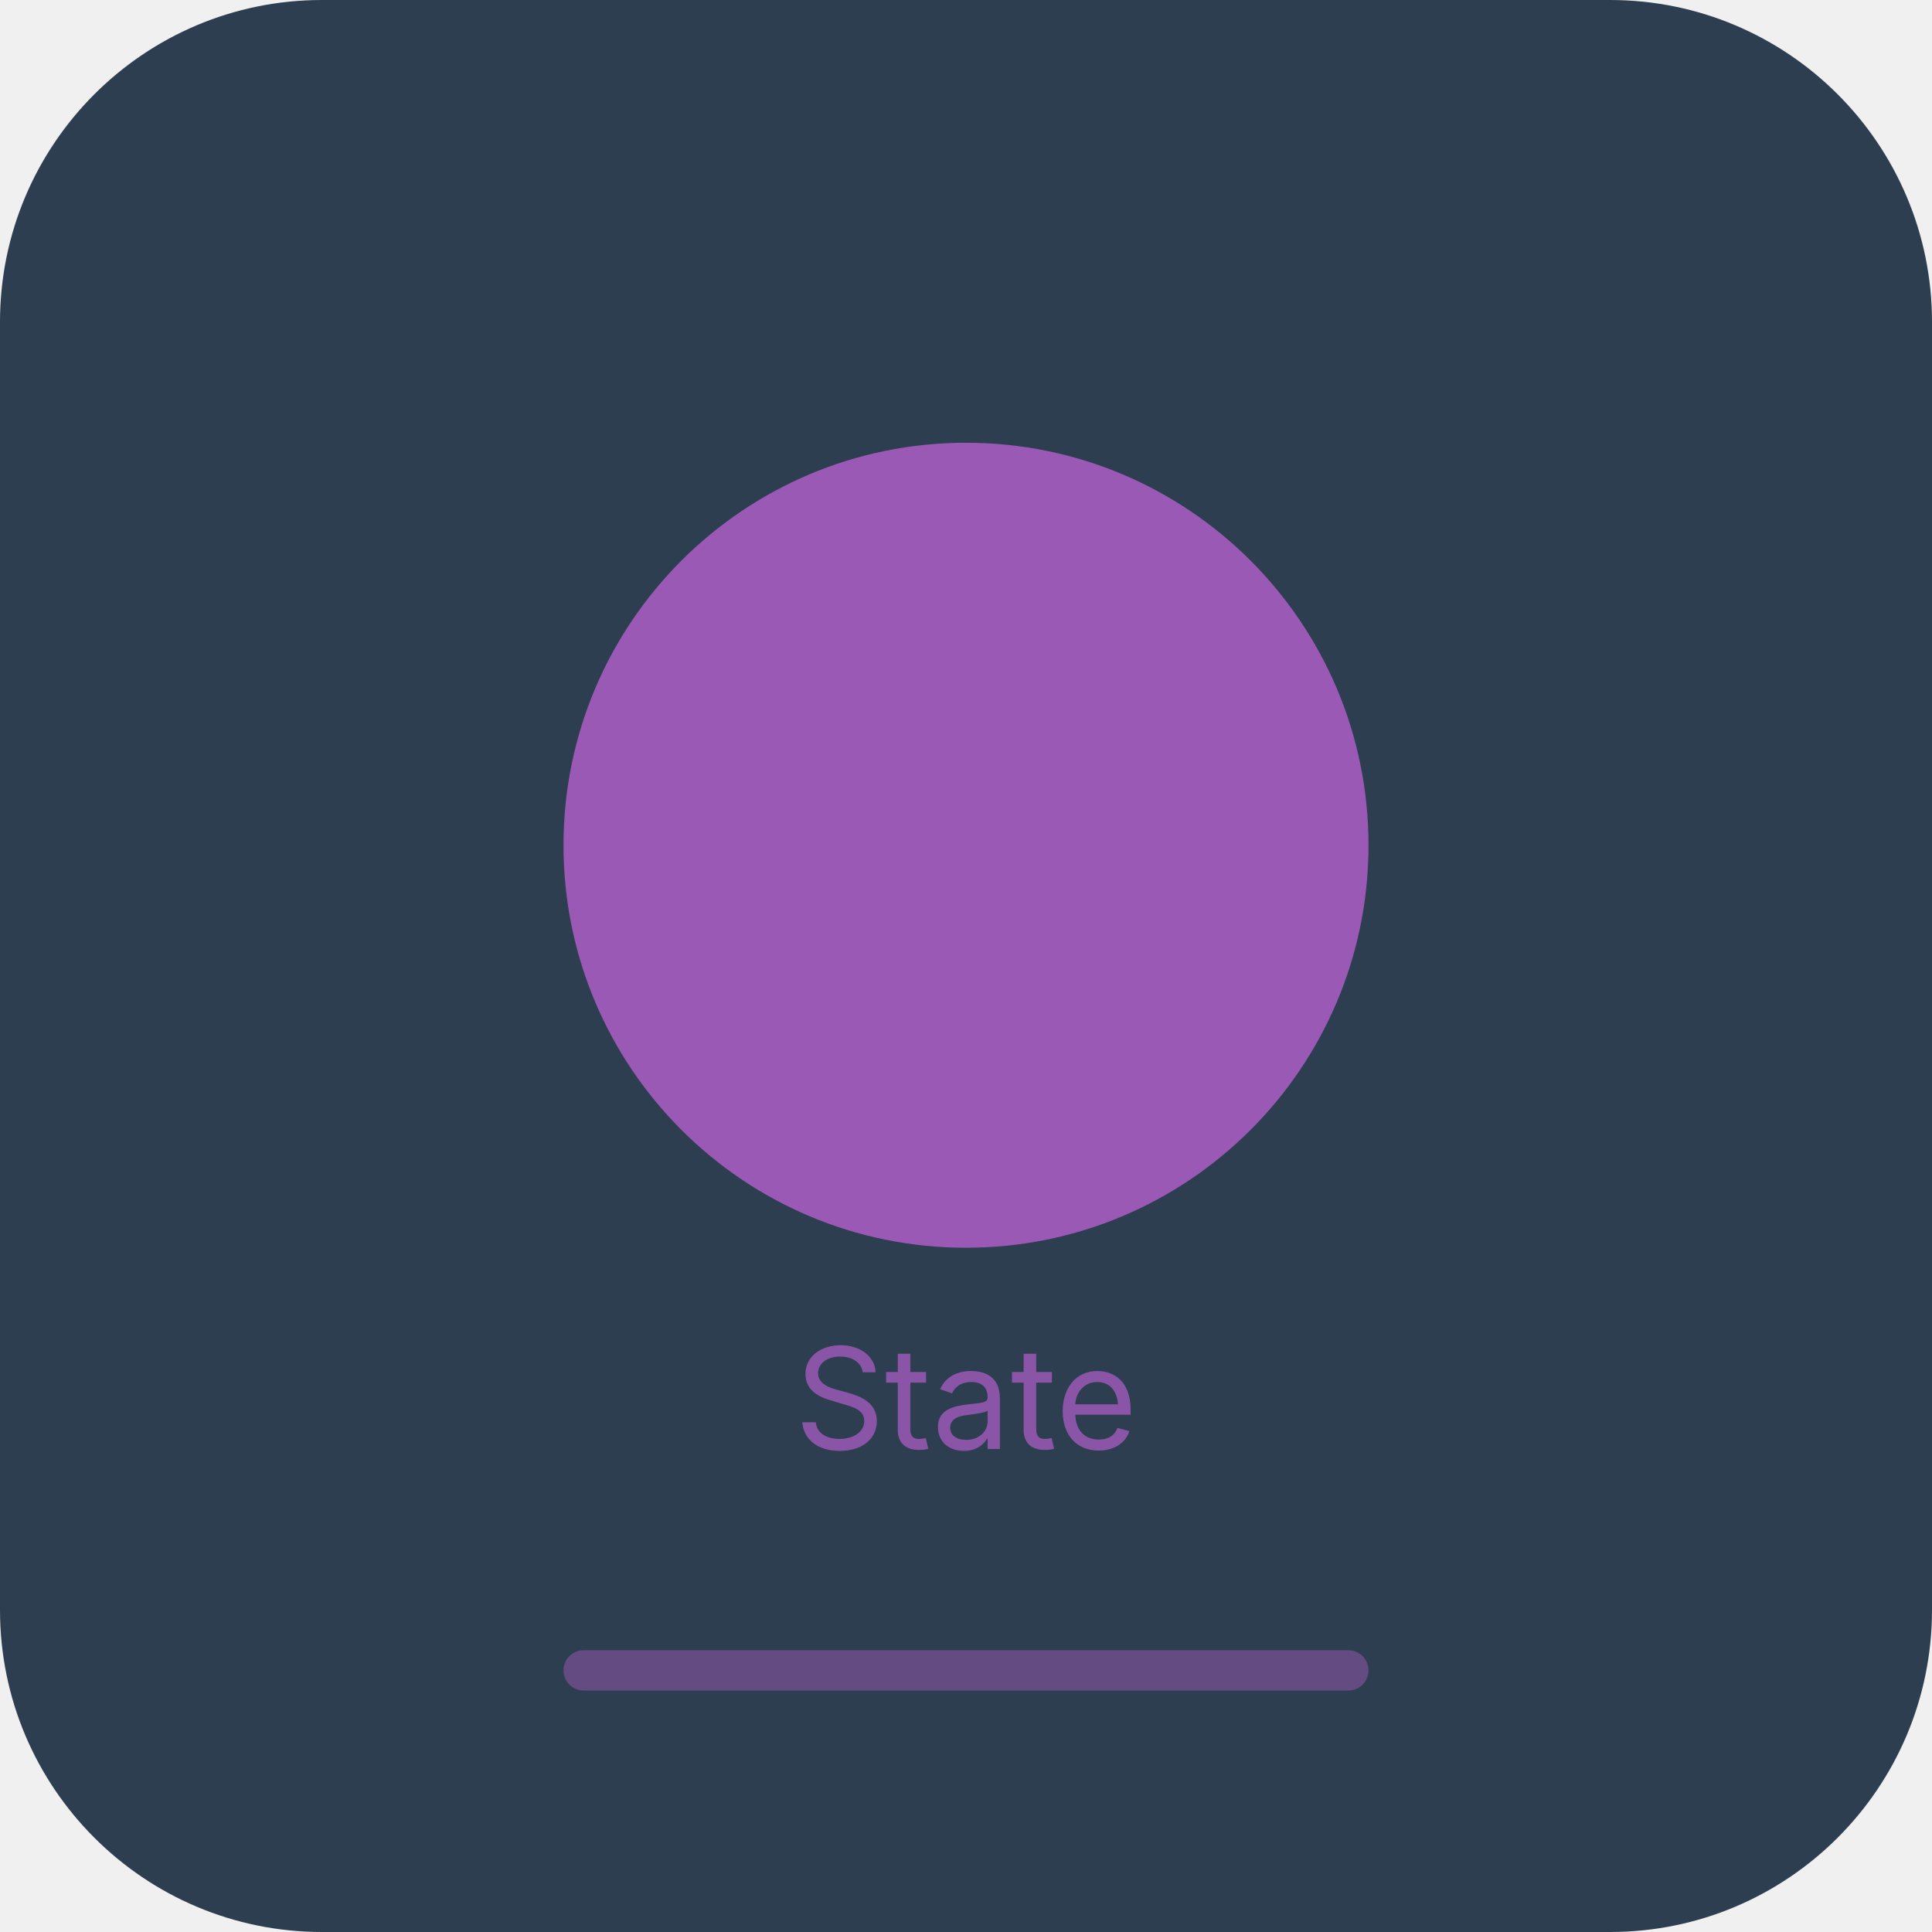
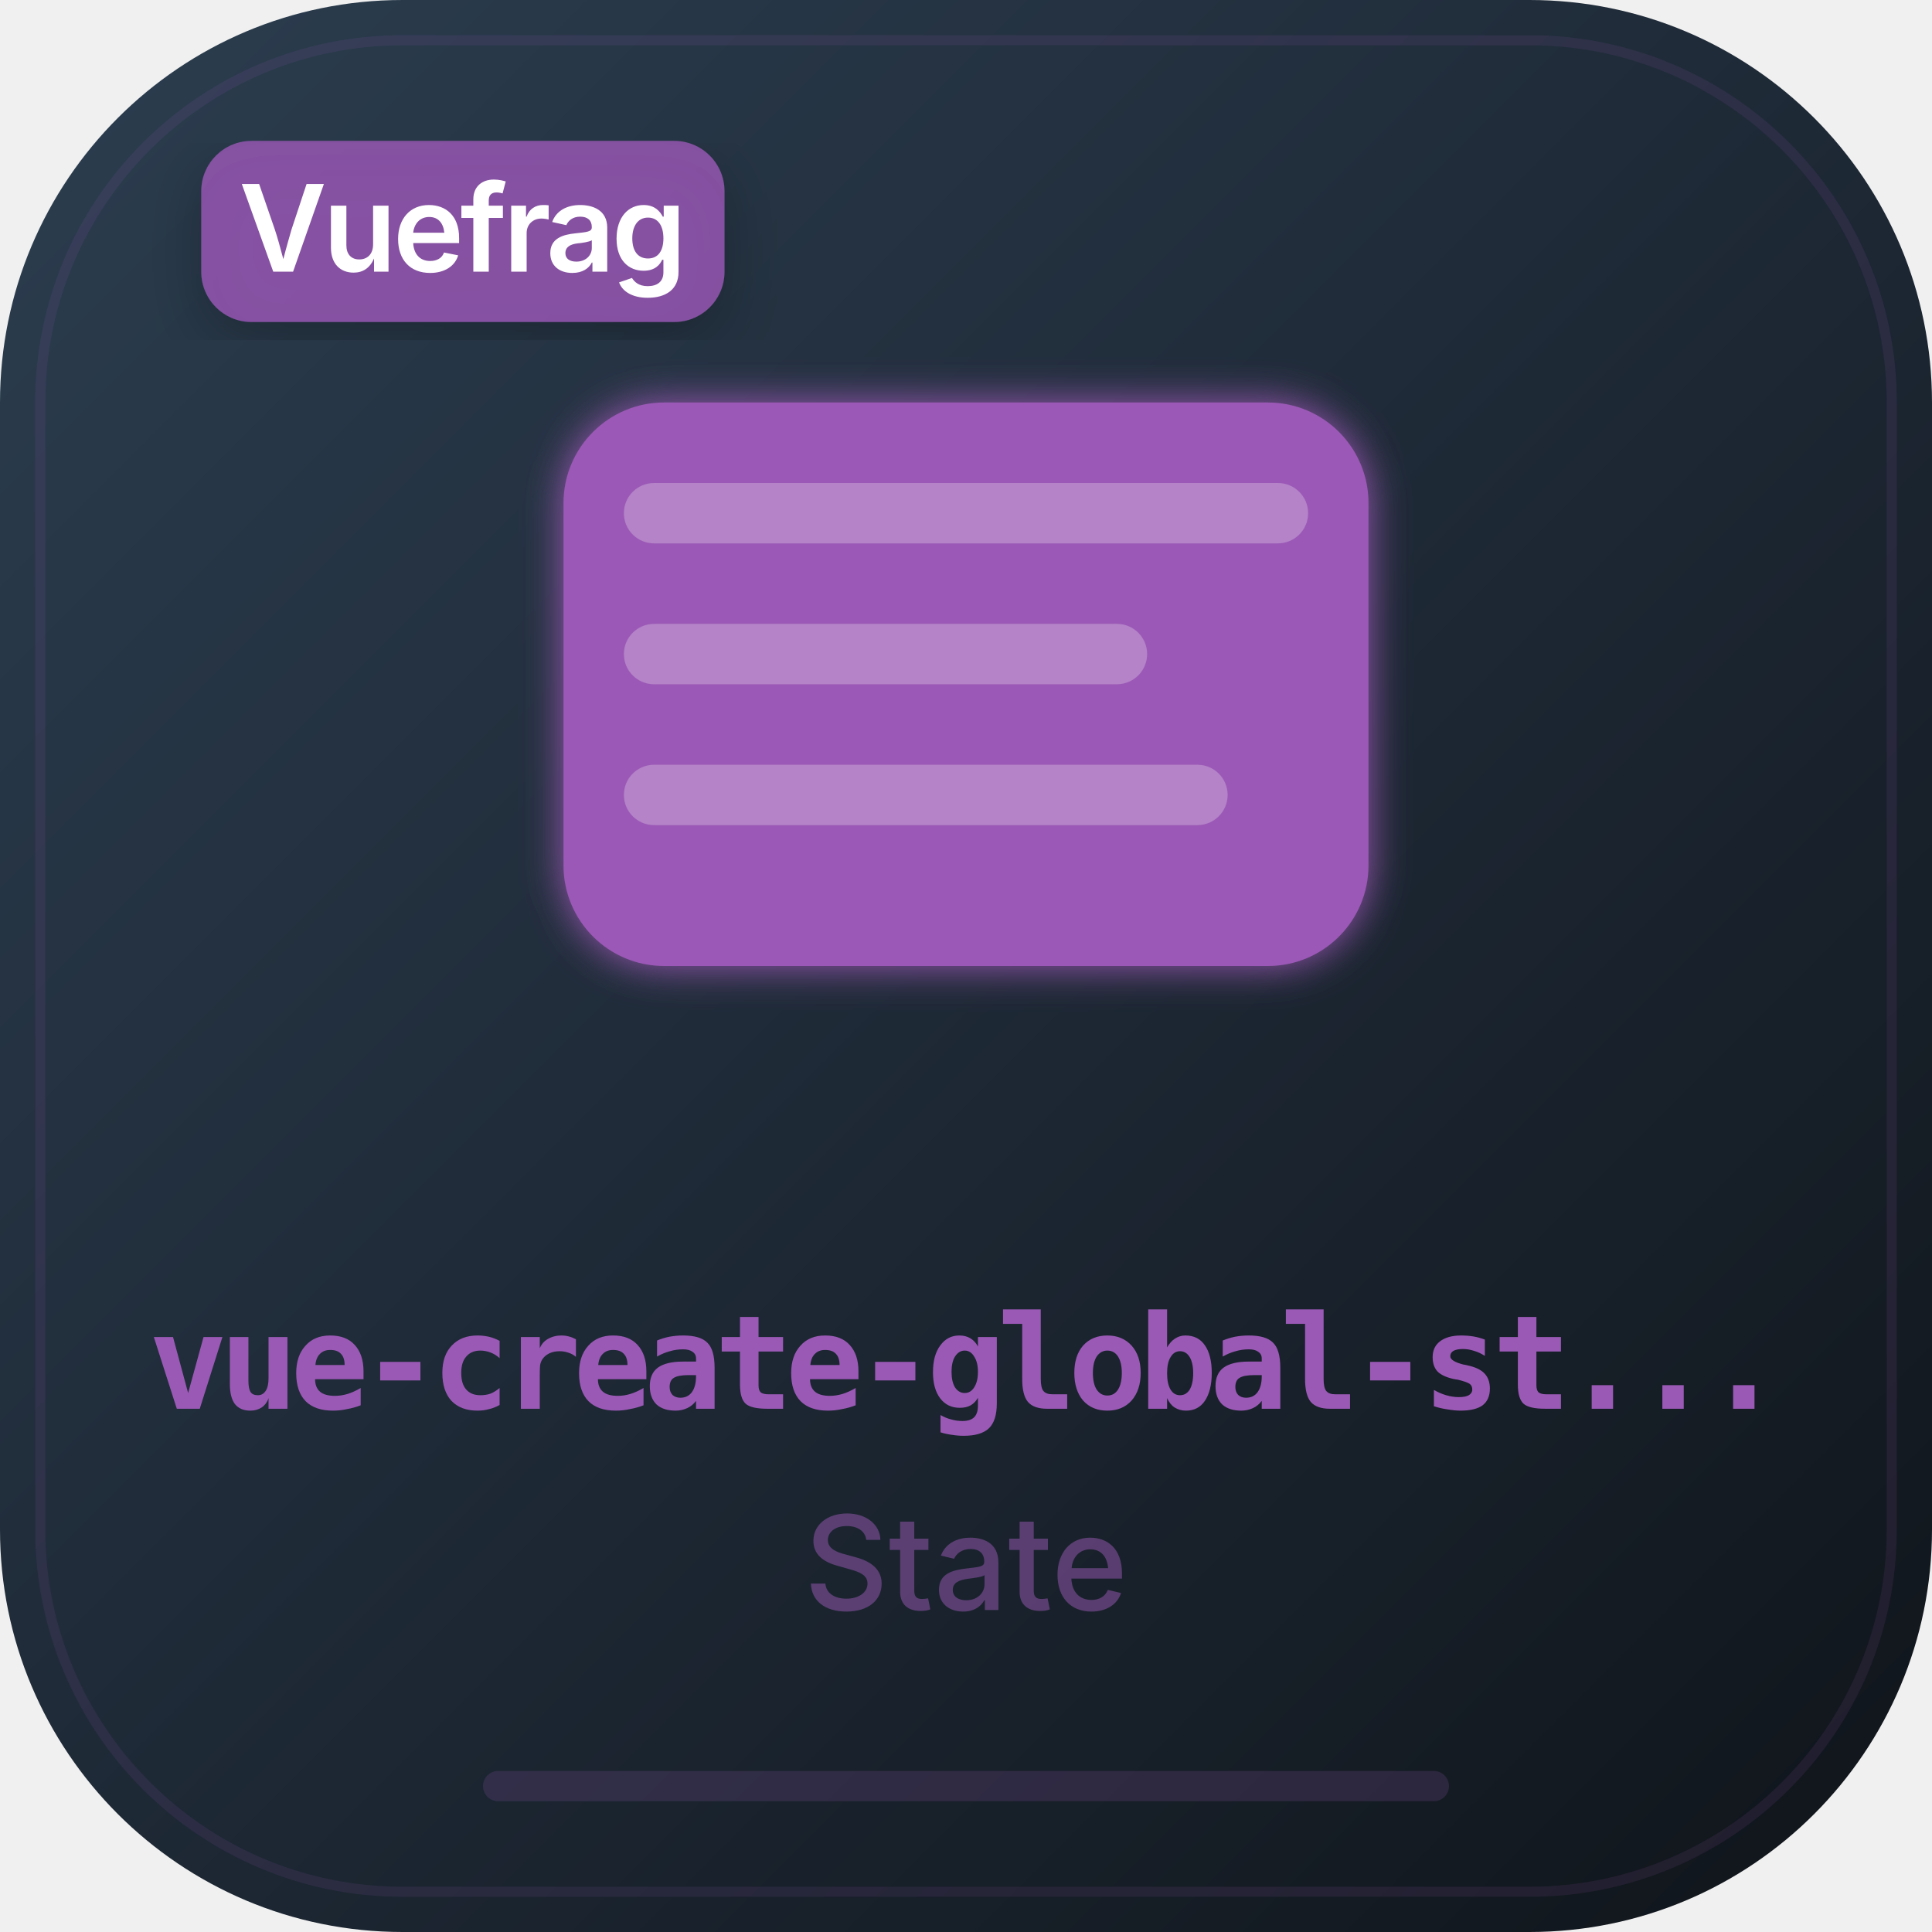
<svg xmlns="http://www.w3.org/2000/svg" width="96" height="96" viewBox="0 0 96 96">
-   <rect width="96" height="96" rx="16" fill="#2c3e50" />
-   <circle cx="48" cy="42" r="20" fill="#9b59b6" />
-   <text x="48" y="72" text-anchor="middle" font-family="system-ui, -apple-system, sans-serif" font-size="7" fill="#9b59b6" opacity="0.85">State</text>
-   <rect x="28" y="82" width="40" height="2" rx="1" fill="#9b59b6" opacity="0.5" />
+   <defs>
+     <linearGradient id="logo-bg-State" x1="0%" y1="0%" x2="100%" y2="100%">
+       <stop offset="0%" style="stop-color:#2c3e50;stop-opacity:1" />
+       <stop offset="50%" style="stop-color:#1e2936;stop-opacity:1" />
+       <stop offset="100%" style="stop-color:#0f1419;stop-opacity:1" />
+     </linearGradient>
+     <filter id="logo-shadow">
+       <feGaussianBlur in="SourceAlpha" stdDeviation="1.5" />
+       <feOffset dx="0" dy="1" result="offsetblur" />
+       <feComponentTransfer>
+         <feFuncA type="linear" slope="0.3" />
+       </feComponentTransfer>
+       <feMerge>
+         <feMergeNode />
+         <feMergeNode in="SourceGraphic" />
+       </feMerge>
+     </filter>
+     <filter id="glow">
+       <feGaussianBlur stdDeviation="1" result="coloredBlur" />
+       <feMerge>
+         <feMergeNode in="coloredBlur" />
+         <feMergeNode in="SourceGraphic" />
+       </feMerge>
+     </filter>
+   </defs>
+   <rect width="96" height="96" rx="20" fill="url(#logo-bg-State)" />
+   <rect x="2" y="2" width="92" height="92" rx="18" fill="none" stroke="#9b59b6" stroke-width="0.5" opacity="0.12" />
+   <g filter="url(#logo-shadow)">
+     <rect x="10" y="7" width="26" height="9" rx="2.5" fill="#9b59b6" opacity="0.8" />
+     <text x="23" y="13.5" text-anchor="middle" font-family="system-ui, -apple-system, sans-serif" font-size="6" font-weight="600" fill="white" letter-spacing="-0.2">Vuefrag</text>
+   </g>
+   <g filter="url(#glow)">
+     <rect x="28" y="20" width="40" height="28" rx="5" fill="#9b59b6" />
+     <rect x="31" y="24" width="34" height="3" rx="1.5" fill="white" opacity="0.25" />
+     <rect x="31" y="31" width="26" height="3" rx="1.5" fill="white" opacity="0.25" />
+     <rect x="31" y="38" width="30" height="3" rx="1.5" fill="white" opacity="0.25" />
+   </g>
+   <text x="48" y="70" text-anchor="middle" font-family="ui-monospace, 'SF Mono', Menlo, monospace" font-size="6.5" font-weight="600" fill="#9b59b6" letter-spacing="-0.4">vue-create-global-st...</text>
+   <text x="48" y="80" text-anchor="middle" font-family="system-ui, -apple-system, sans-serif" font-size="6.5" font-weight="500" fill="#9b59b6" opacity="0.5">State</text>
+   <rect x="24" y="88" width="48" height="1.5" rx="0.75" fill="#9b59b6" opacity="0.18" />
</svg>
